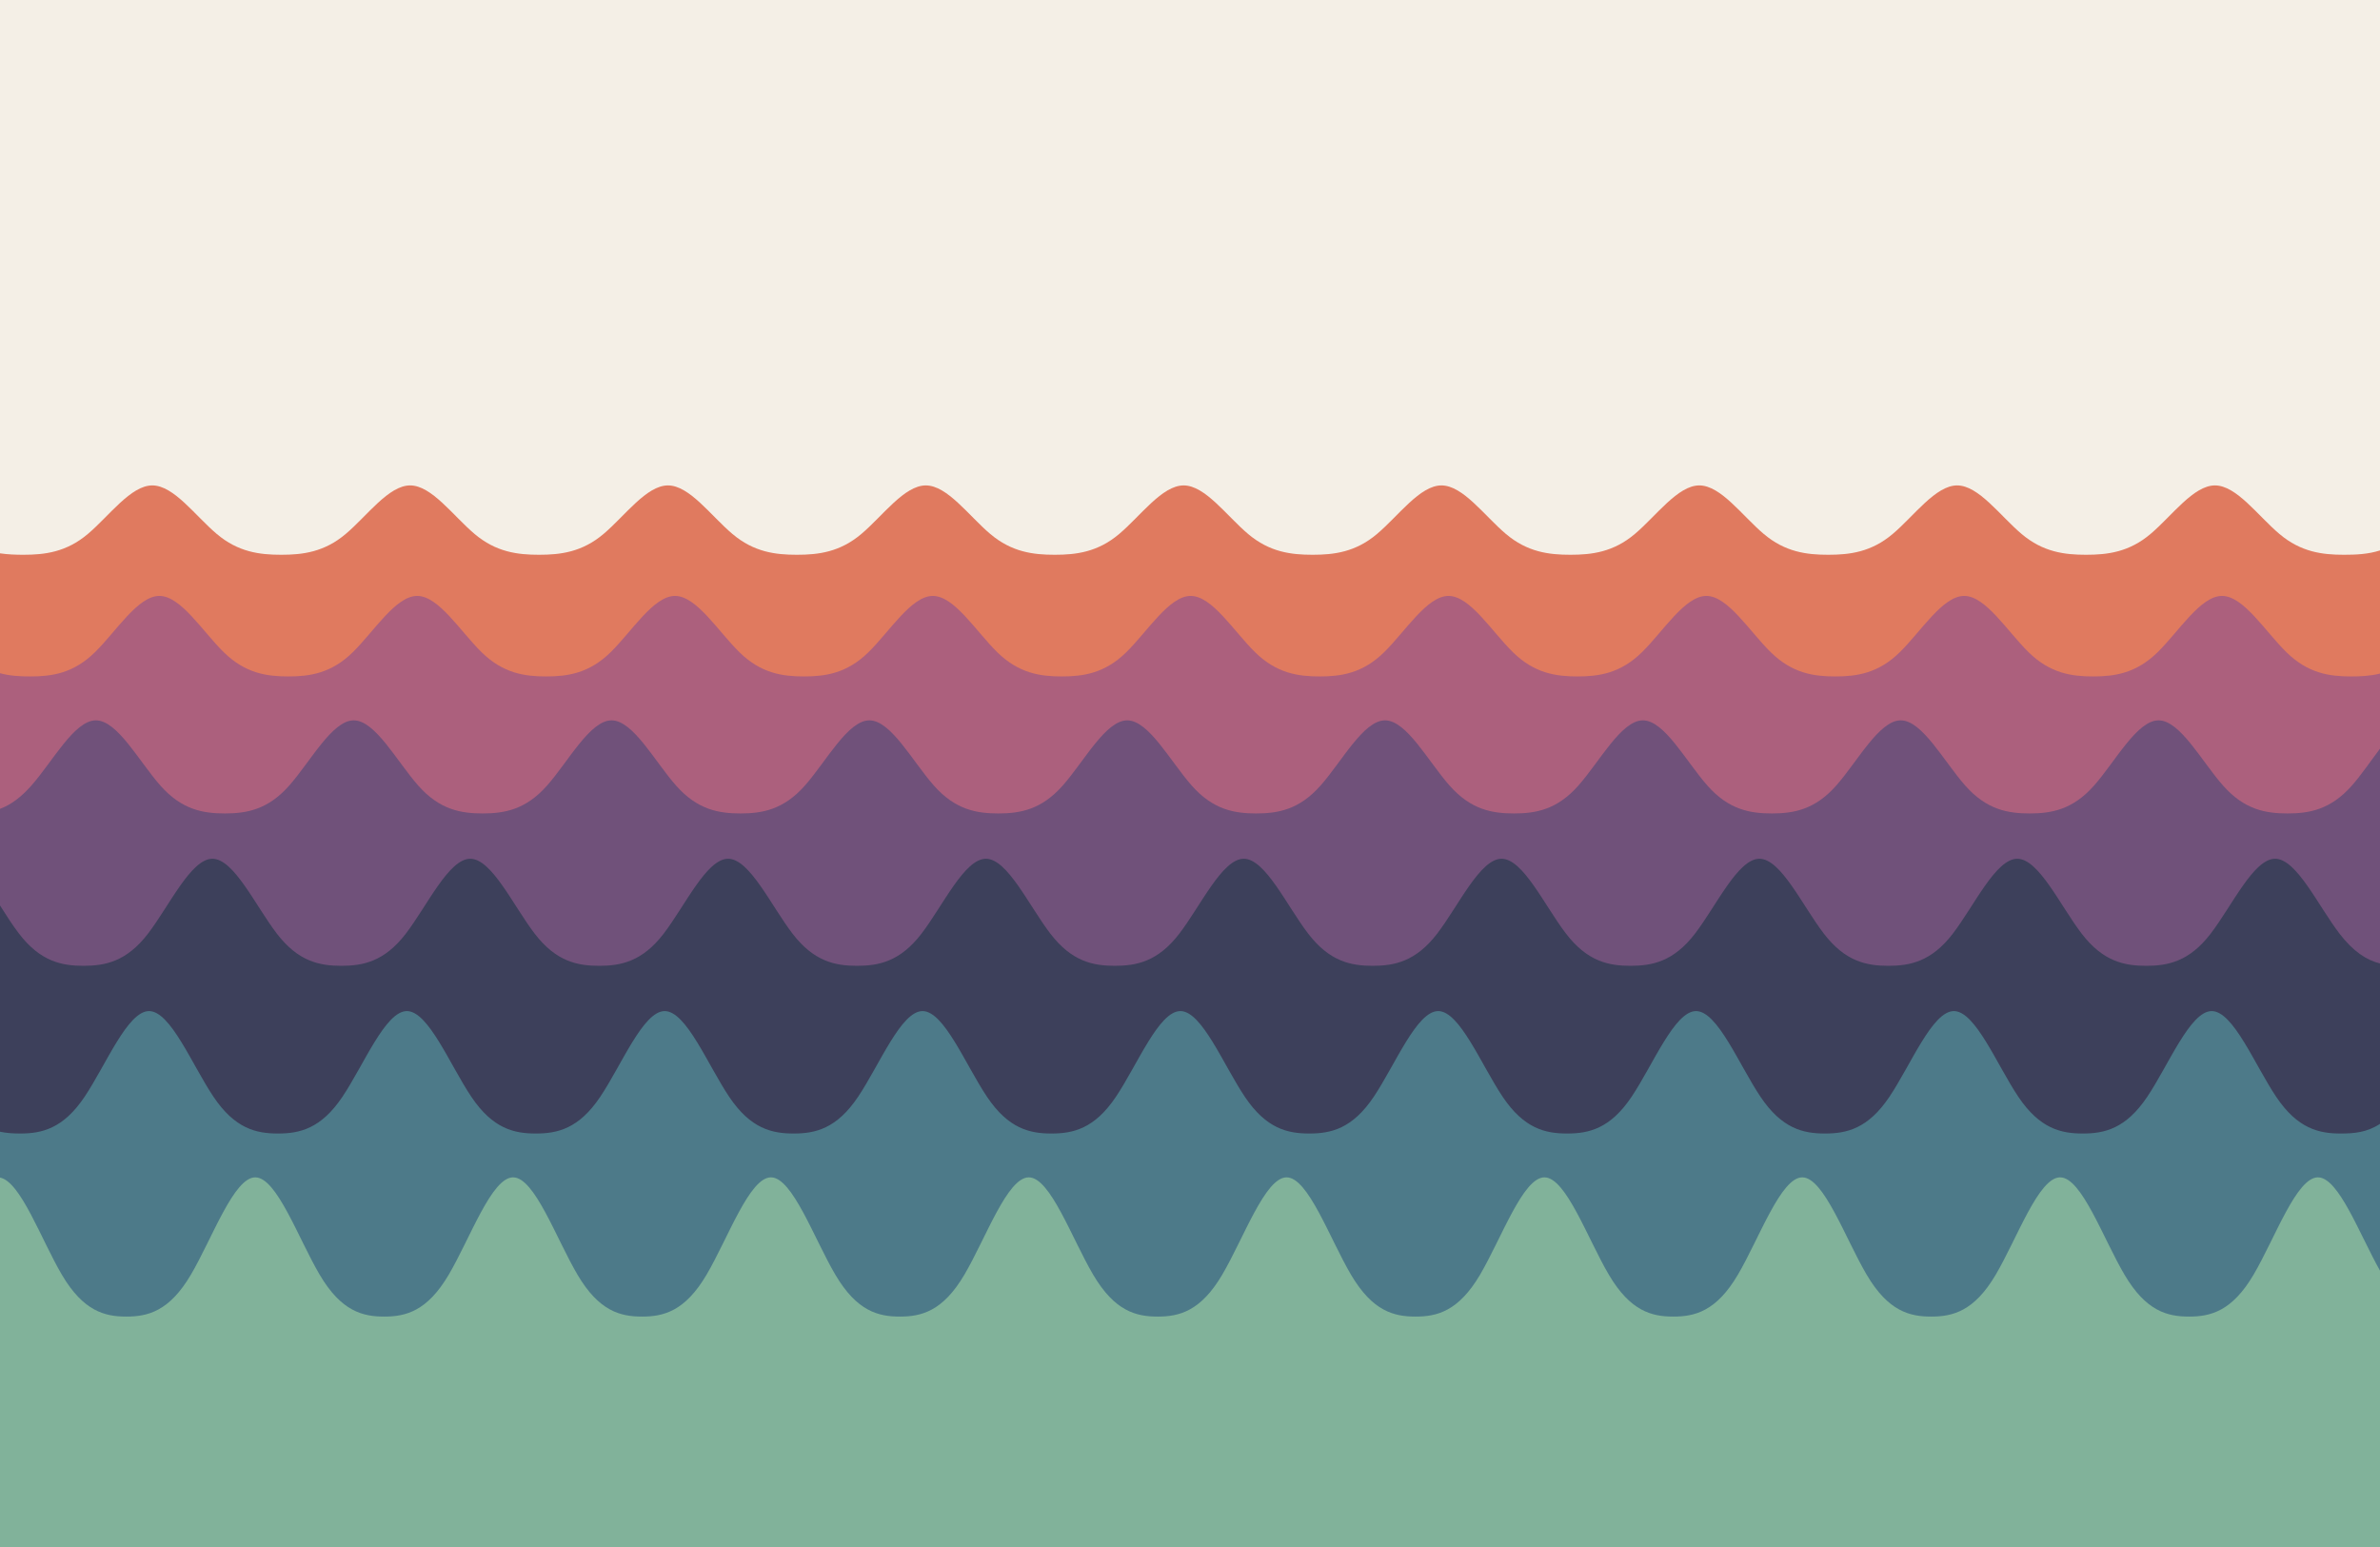
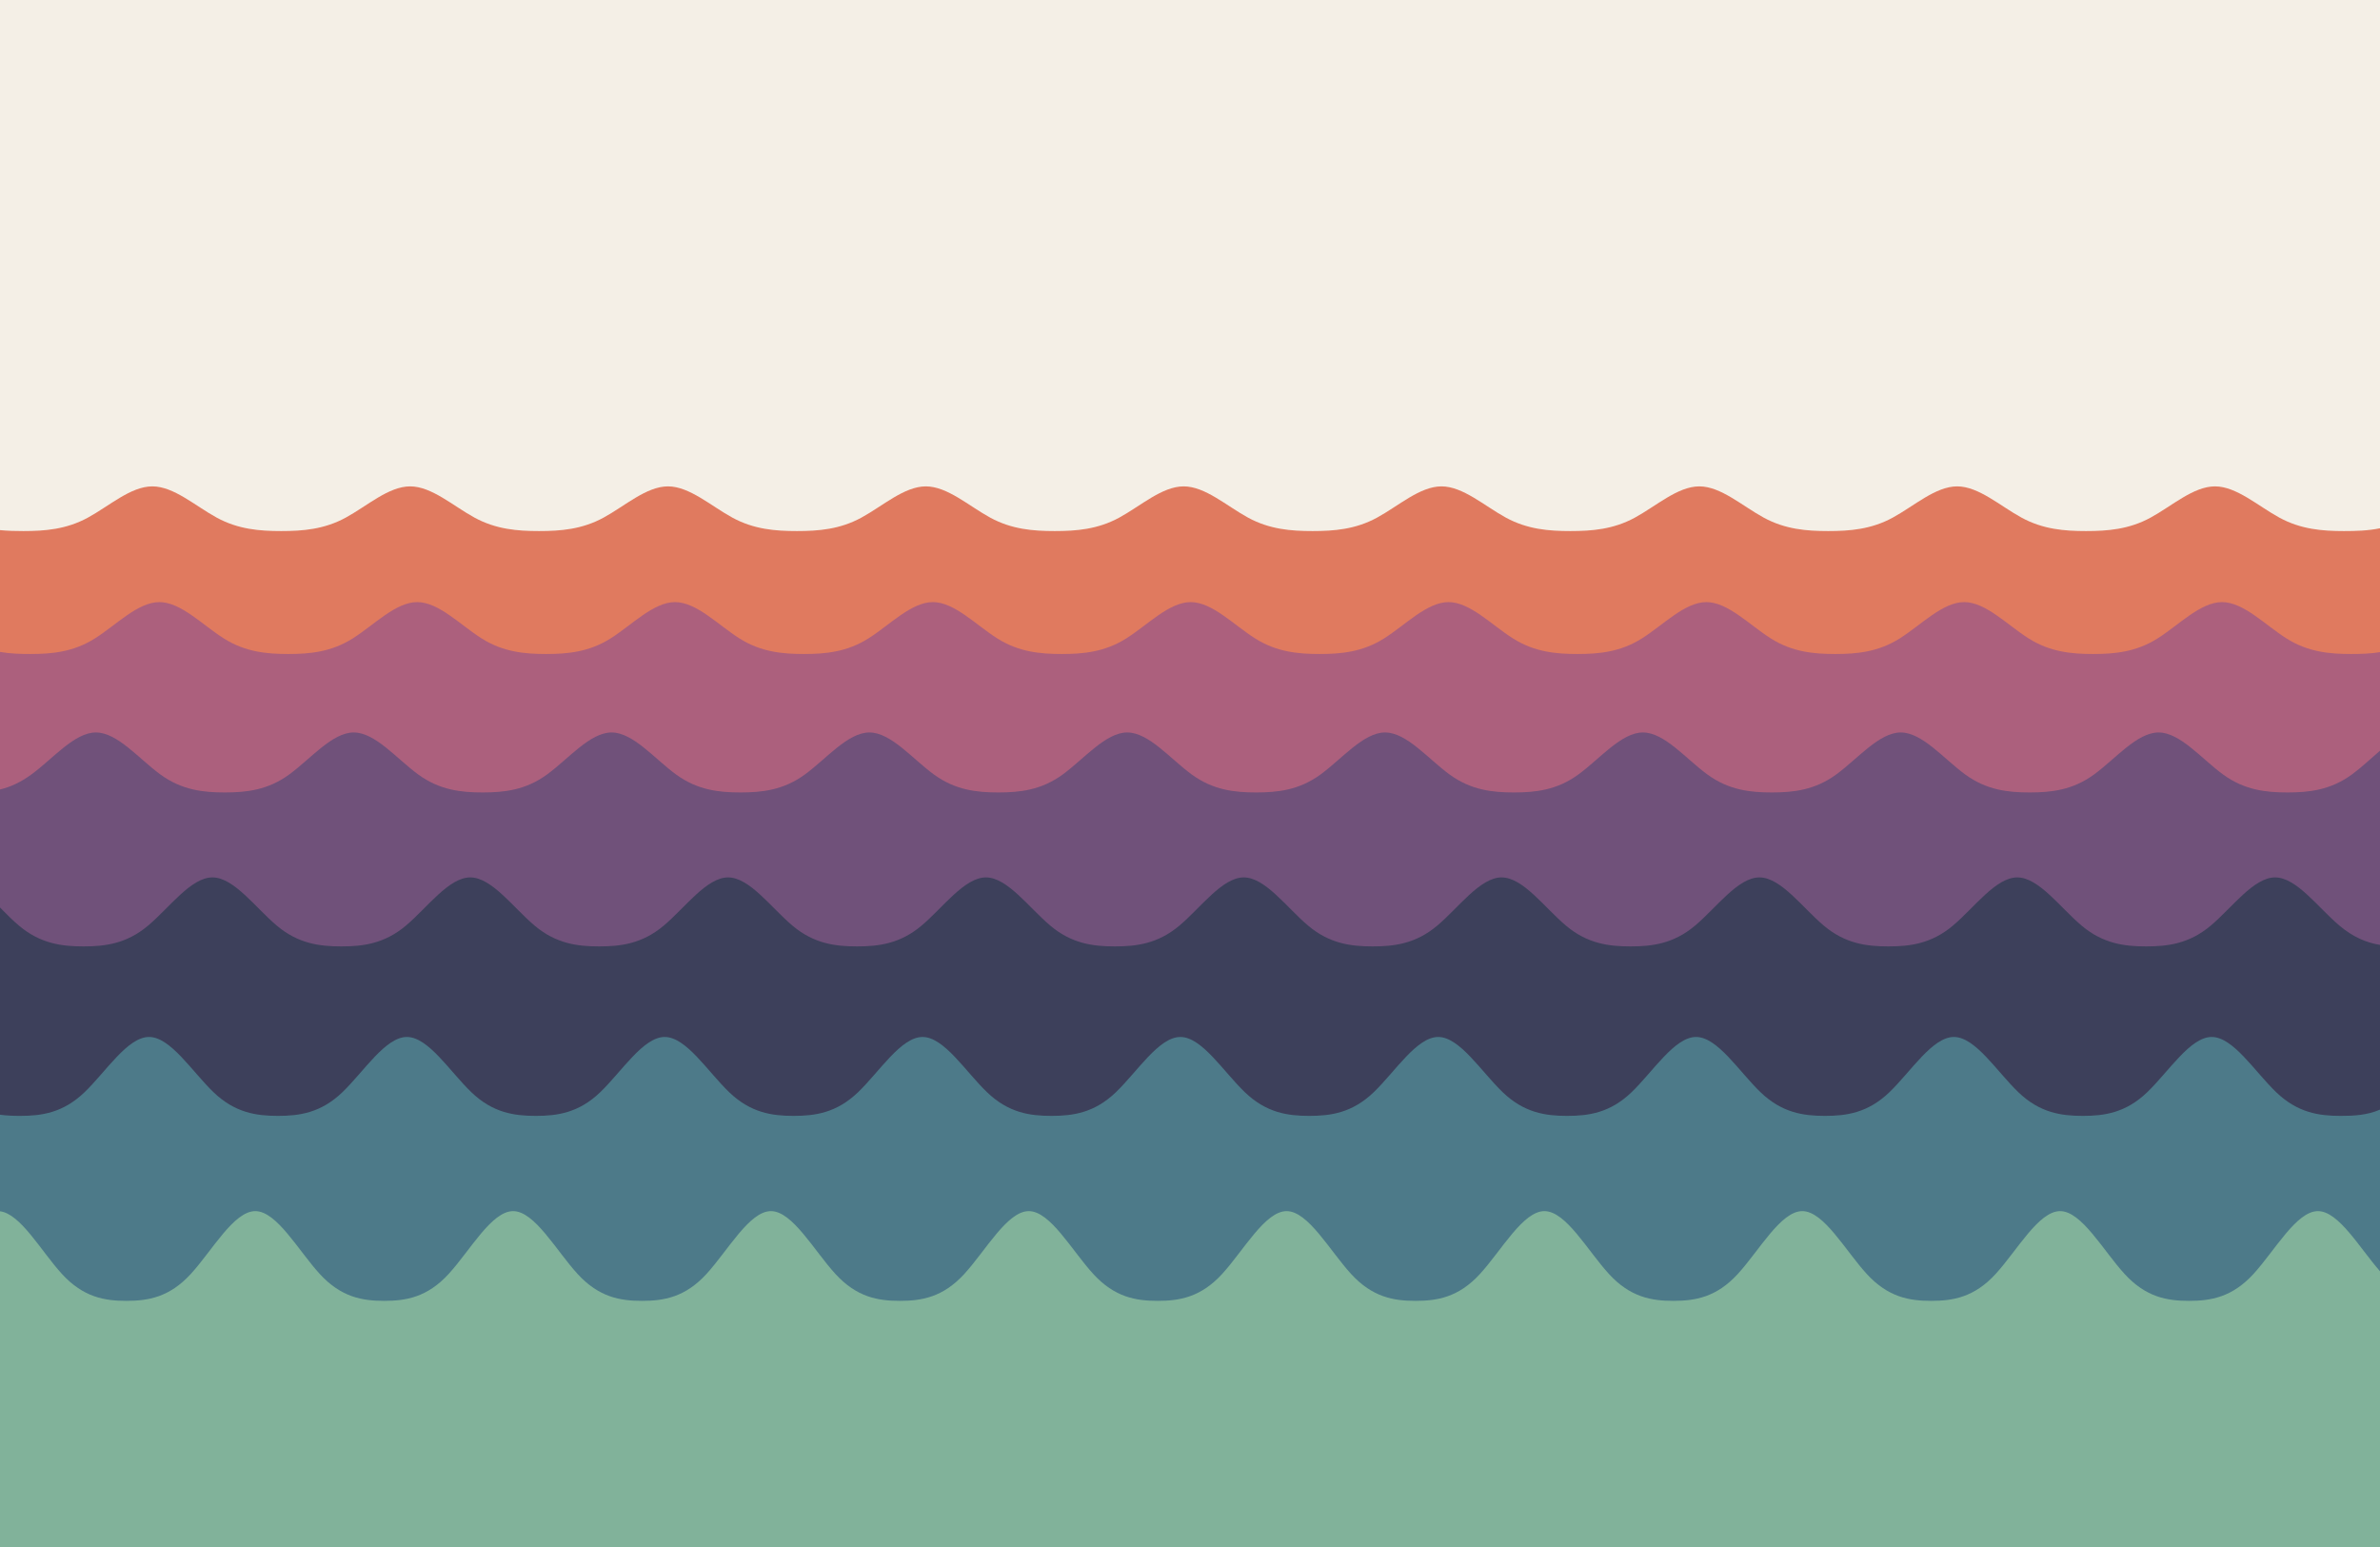
<svg xmlns="http://www.w3.org/2000/svg" width="2560" height="1664" viewBox="0 0 2560 1664">
  <rect width="2560" height="1664" fill="#f4efe6" />
-   <path d="M0 1664L0 595.18C8.39 596.42 16.77 596.73 25.16 596.73C48.27 596.73 71.38 593.88 94.49 574.35S140.71 522.13 163.83 522.13S210.05 554.82 233.16 574.35S279.38 596.73 302.49 596.73S348.71 593.88 371.83 574.35S418.05 522.13 441.16 522.13S487.38 554.82 510.49 574.35S556.71 596.73 579.83 596.73S626.05 593.88 649.16 574.35S695.38 522.13 718.49 522.13S764.71 554.82 787.83 574.35S834.05 596.73 857.16 596.73S903.38 593.88 926.49 574.35S972.71 522.13 995.83 522.13S1042.05 554.82 1065.16 574.35S1111.38 596.73 1134.49 596.73S1180.71 593.88 1203.83 574.35S1250.05 522.13 1273.16 522.13S1319.38 554.82 1342.49 574.35S1388.71 596.73 1411.83 596.73S1458.05 593.88 1481.16 574.35S1527.38 522.13 1550.49 522.13S1596.71 554.82 1619.83 574.35S1666.05 596.73 1689.16 596.73S1735.38 593.88 1758.49 574.35S1804.71 522.13 1827.83 522.13S1874.05 554.82 1897.16 574.35S1943.38 596.73 1966.49 596.73S2012.71 593.88 2035.83 574.35S2082.05 522.13 2105.16 522.13S2151.38 554.82 2174.49 574.35S2220.71 596.73 2243.83 596.73S2290.05 593.88 2313.16 574.35S2359.38 522.13 2382.49 522.13S2428.71 554.82 2451.83 574.35S2498.05 596.73 2521.16 596.73C2534.11 596.73 2547.05 596.19 2560 592.06L2560 1664Z" fill="#e07a5f" />
-   <path d="M0 1664L0 724.12C10.91 727.09 21.83 727.59 32.74 727.59C55.85 727.59 78.96 724.28 102.07 701.61S148.3 640.99 171.41 640.99S217.63 678.94 240.74 701.61S286.96 727.59 310.07 727.59S356.3 724.28 379.41 701.61S425.63 640.99 448.74 640.99S494.96 678.94 518.07 701.61S564.3 727.59 587.41 727.59S633.63 724.28 656.74 701.61S702.96 640.99 726.07 640.99S772.3 678.94 795.41 701.61S841.63 727.59 864.74 727.59S910.96 724.28 934.07 701.61S980.3 640.99 1003.41 640.99S1049.63 678.94 1072.74 701.61S1118.96 727.59 1142.07 727.59S1188.3 724.28 1211.41 701.61S1257.63 640.99 1280.74 640.99S1326.96 678.94 1350.07 701.61S1396.3 727.59 1419.41 727.59S1465.63 724.28 1488.74 701.61S1534.96 640.99 1558.07 640.99S1604.3 678.94 1627.41 701.61S1673.63 727.59 1696.74 727.59S1742.96 724.28 1766.07 701.61S1812.3 640.99 1835.41 640.99S1881.63 678.94 1904.74 701.61S1950.96 727.59 1974.07 727.59S2020.3 724.28 2043.41 701.61S2089.63 640.99 2112.74 640.99S2158.96 678.94 2182.07 701.61S2228.3 727.59 2251.41 727.59S2297.63 724.28 2320.74 701.61S2366.96 640.99 2390.07 640.99S2436.3 678.94 2459.41 701.61S2505.63 727.59 2528.74 727.59C2539.16 727.59 2549.58 727.11 2560 724.51L2560 1664Z" fill="#ac607d" />
-   <path d="M0 1664L0 870.01C11.27 865.9 22.54 857.71 33.81 844.93C56.92 818.72 80.03 774.84 103.14 774.84S149.36 818.72 172.47 844.93S218.7 874.96 241.81 874.96S288.03 871.14 311.14 844.93S357.36 774.84 380.47 774.84S426.7 818.72 449.81 844.93S496.03 874.96 519.14 874.96S565.36 871.14 588.47 844.93S634.7 774.84 657.81 774.84S704.03 818.72 727.14 844.93S773.36 874.96 796.47 874.96S842.7 871.14 865.81 844.93S912.03 774.84 935.14 774.84S981.36 818.72 1004.47 844.93S1050.7 874.96 1073.81 874.96S1120.03 871.14 1143.14 844.93S1189.36 774.84 1212.47 774.84S1258.7 818.72 1281.81 844.93S1328.03 874.96 1351.14 874.96S1397.36 871.14 1420.47 844.93S1466.7 774.84 1489.81 774.84S1536.03 818.72 1559.14 844.93S1605.36 874.96 1628.47 874.96S1674.7 871.14 1697.81 844.93S1744.03 774.84 1767.14 774.84S1813.36 818.72 1836.47 844.93S1882.7 874.96 1905.81 874.96S1952.03 871.14 1975.14 844.93S2021.36 774.84 2044.47 774.84S2090.7 818.72 2113.81 844.93S2160.03 874.96 2183.14 874.96S2229.36 871.14 2252.47 844.93S2298.7 774.84 2321.81 774.84S2368.03 818.72 2391.14 844.93S2437.36 874.96 2460.47 874.96S2506.7 871.14 2529.81 844.93C2539.87 833.51 2549.94 818.61 2560 805.3L2560 1664Z" fill="#70517a" />
-   <path d="M0 1664L0 973.9C6.83 984.72 13.66 995.39 20.49 1004.3C43.61 1034.45 66.72 1038.85 89.83 1038.85S136.05 1034.45 159.16 1004.3S205.38 923.7 228.49 923.7S274.72 974.16 297.83 1004.3S344.05 1038.85 367.16 1038.85S413.38 1034.45 436.49 1004.3S482.72 923.7 505.83 923.7S552.05 974.16 575.16 1004.3S621.38 1038.85 644.49 1038.85S690.72 1034.45 713.83 1004.3S760.05 923.7 783.16 923.7S829.38 974.16 852.49 1004.3S898.72 1038.85 921.83 1038.85S968.05 1034.45 991.16 1004.3S1037.38 923.7 1060.49 923.7S1106.72 974.16 1129.83 1004.3S1176.05 1038.85 1199.16 1038.85S1245.38 1034.45 1268.49 1004.3S1314.72 923.7 1337.83 923.7S1384.05 974.16 1407.16 1004.3S1453.38 1038.85 1476.49 1038.85S1522.72 1034.45 1545.83 1004.3S1592.05 923.7 1615.16 923.7S1661.38 974.16 1684.49 1004.3S1730.72 1038.85 1753.83 1038.85S1800.05 1034.45 1823.16 1004.3S1869.38 923.7 1892.49 923.7S1938.72 974.16 1961.83 1004.3S2008.05 1038.85 2031.16 1038.85S2077.38 1034.45 2100.49 1004.3S2146.72 923.7 2169.83 923.7S2216.05 974.16 2239.16 1004.3S2285.38 1038.85 2308.49 1038.85S2354.72 1034.45 2377.83 1004.3S2424.05 923.7 2447.16 923.7S2493.38 974.16 2516.49 1004.3C2531 1023.22 2545.5 1032.82 2560 1036.3L2560 1664Z" fill="#3d405b" />
-   <path d="M0 1664L0 1217.33C7.22 1218.82 14.43 1219.25 21.65 1219.25C44.76 1219.25 67.87 1214.22 90.98 1179.74S137.21 1087.55 160.32 1087.55S206.54 1145.26 229.65 1179.74S275.87 1219.25 298.98 1219.25S345.21 1214.22 368.32 1179.74S414.54 1087.55 437.65 1087.55S483.87 1145.26 506.98 1179.74S553.21 1219.25 576.32 1219.25S622.54 1214.22 645.65 1179.74S691.87 1087.55 714.98 1087.55S761.21 1145.26 784.32 1179.74S830.54 1219.25 853.65 1219.25S899.87 1214.22 922.98 1179.74S969.21 1087.55 992.32 1087.55S1038.54 1145.26 1061.65 1179.74S1107.87 1219.25 1130.98 1219.25S1177.21 1214.22 1200.32 1179.74S1246.54 1087.55 1269.65 1087.55S1315.87 1145.26 1338.98 1179.74S1385.21 1219.25 1408.32 1219.25S1454.54 1214.22 1477.65 1179.74S1523.87 1087.55 1546.98 1087.55S1593.21 1145.26 1616.32 1179.74S1662.54 1219.25 1685.65 1219.25S1731.87 1214.22 1754.98 1179.74S1801.21 1087.55 1824.32 1087.55S1870.54 1145.26 1893.65 1179.74S1939.87 1219.25 1962.98 1219.25S2009.21 1214.22 2032.32 1179.74S2078.54 1087.55 2101.65 1087.55S2147.87 1145.26 2170.98 1179.74S2217.21 1219.25 2240.32 1219.25S2286.54 1214.22 2309.65 1179.74S2355.87 1087.55 2378.98 1087.55S2425.21 1145.26 2448.32 1179.74S2494.54 1219.25 2517.65 1219.25C2531.77 1219.25 2545.88 1218.18 2560 1208.85L2560 1664Z" fill="#4d7a89" />
-   <path d="M0 1664L0 1266.66C22.2 1270.87 44.39 1333.57 66.59 1371.23C89.7 1410.44 112.81 1416.16 135.92 1416.16S182.14 1410.44 205.25 1371.23S251.48 1266.4 274.59 1266.4S320.81 1332.02 343.92 1371.23S390.14 1416.16 413.25 1416.16S459.48 1410.44 482.59 1371.23S528.81 1266.4 551.92 1266.4S598.14 1332.02 621.25 1371.23S667.48 1416.16 690.59 1416.16S736.81 1410.44 759.92 1371.23S806.14 1266.4 829.25 1266.4S875.48 1332.02 898.59 1371.23S944.81 1416.16 967.92 1416.16S1014.14 1410.44 1037.25 1371.23S1083.48 1266.4 1106.59 1266.4S1152.81 1332.02 1175.92 1371.23S1222.14 1416.16 1245.25 1416.16S1291.48 1410.44 1314.59 1371.23S1360.81 1266.4 1383.92 1266.4S1430.14 1332.02 1453.25 1371.23S1499.48 1416.16 1522.59 1416.16S1568.81 1410.44 1591.92 1371.23S1638.14 1266.4 1661.25 1266.4S1707.48 1332.02 1730.59 1371.23S1776.81 1416.16 1799.92 1416.16S1846.14 1410.44 1869.25 1371.23S1915.48 1266.4 1938.59 1266.4S1984.81 1332.02 2007.92 1371.23S2054.14 1416.16 2077.25 1416.16S2123.48 1410.44 2146.59 1371.23S2192.81 1266.4 2215.92 1266.4S2262.14 1332.02 2285.25 1371.23S2331.48 1416.16 2354.59 1416.16S2400.81 1410.44 2423.92 1371.23S2470.14 1266.4 2493.25 1266.4C2515.5 1266.4 2537.75 1327.29 2560 1366.74L2560 1664Z" fill="#81b29a" />
+   <path d="M0 1664L0 570.23C8.39 571.04 16.77 571.23 25.16 571.23C48.27 571.23 71.38 569.4 94.49 556.81S140.71 523.16 163.83 523.16S210.05 544.22 233.16 556.81S279.38 571.23 302.49 571.23S348.71 569.4 371.83 556.81S418.05 523.16 441.16 523.16S487.38 544.22 510.49 556.81S556.71 571.23 579.83 571.23S626.05 569.4 649.16 556.81S695.38 523.16 718.49 523.16S764.71 544.22 787.83 556.81S834.05 571.23 857.16 571.23S903.38 569.4 926.49 556.81S972.71 523.16 995.83 523.16S1042.05 544.22 1065.16 556.81S1111.38 571.23 1134.49 571.23S1180.71 569.4 1203.83 556.81S1250.05 523.16 1273.16 523.16S1319.38 544.22 1342.49 556.81S1388.71 571.23 1411.83 571.23S1458.05 569.4 1481.16 556.81S1527.38 523.16 1550.49 523.16S1596.71 544.22 1619.83 556.81S1666.05 571.23 1689.16 571.23S1735.38 569.4 1758.49 556.81S1804.71 523.16 1827.83 523.16S1874.05 544.22 1897.16 556.81S1943.38 571.23 1966.49 571.23S2012.71 569.4 2035.83 556.81S2082.05 523.16 2105.16 523.16S2151.38 544.22 2174.49 556.81S2220.71 571.23 2243.83 571.23S2290.05 569.4 2313.16 556.81S2359.38 523.16 2382.49 523.16S2428.71 544.22 2451.83 556.81S2498.05 571.23 2521.16 571.23C2534.11 571.23 2547.05 570.89 2560 568.22L2560 1664Z" fill="#e07a5f" />
+   <path d="M0 1664L0 701.23C10.91 703.14 21.83 703.46 32.74 703.46C55.85 703.46 78.96 701.33 102.07 686.72S148.3 647.65 171.41 647.65S217.63 672.11 240.74 686.72S286.96 703.46 310.07 703.46S356.3 701.33 379.41 686.72S425.63 647.65 448.74 647.65S494.96 672.11 518.07 686.72S564.3 703.46 587.41 703.46S633.63 701.33 656.74 686.72S702.96 647.65 726.07 647.65S772.3 672.11 795.41 686.72S841.63 703.46 864.74 703.46S910.96 701.33 934.07 686.72S980.3 647.65 1003.41 647.65S1049.63 672.11 1072.74 686.72S1118.96 703.46 1142.07 703.46S1188.3 701.33 1211.41 686.72S1257.63 647.65 1280.74 647.65S1326.96 672.11 1350.07 686.72S1396.3 703.46 1419.41 703.46S1465.63 701.33 1488.74 686.72S1534.96 647.65 1558.07 647.65S1604.3 672.11 1627.41 686.72S1673.63 703.46 1696.74 703.46S1742.96 701.33 1766.07 686.72S1812.3 647.65 1835.41 647.65S1881.63 672.11 1904.74 686.72S1950.96 703.46 1974.07 703.46S2020.3 701.33 2043.41 686.72S2089.63 647.65 2112.74 647.65S2158.96 672.11 2182.07 686.72S2228.3 703.46 2251.41 703.46S2297.63 701.33 2320.74 686.72S2366.96 647.65 2390.07 647.65S2436.3 672.11 2459.41 686.72S2505.63 703.46 2528.74 703.46C2539.16 703.46 2549.58 703.16 2560 701.48L2560 1664Z" fill="#ac607d" />
+   <path d="M0 1664L0 849.19C11.27 846.54 22.54 841.26 33.81 833.02C56.92 816.13 80.03 787.86 103.14 787.86S149.36 816.13 172.47 833.02S218.7 852.38 241.81 852.38S288.03 849.92 311.14 833.02S357.36 787.86 380.47 787.86S426.7 816.13 449.81 833.02S496.03 852.38 519.14 852.38S565.36 849.92 588.47 833.02S634.7 787.86 657.81 787.86S704.03 816.13 727.14 833.02S773.36 852.38 796.47 852.38S842.7 849.92 865.81 833.02S912.03 787.86 935.14 787.86S981.36 816.13 1004.47 833.02S1050.7 852.38 1073.81 852.38S1120.03 849.92 1143.14 833.02S1189.36 787.86 1212.47 787.86S1258.7 816.13 1281.81 833.02S1328.03 852.38 1351.14 852.38S1397.36 849.92 1420.47 833.02S1466.7 787.86 1489.81 787.86S1536.03 816.13 1559.14 833.02S1605.36 852.38 1628.47 852.38S1674.7 849.92 1697.81 833.02S1744.03 787.86 1767.14 787.86S1813.36 816.13 1836.47 833.02S1882.7 852.38 1905.81 852.38S1952.03 849.92 1975.14 833.02S2021.36 787.86 2044.47 787.86S2090.7 816.13 2113.81 833.02S2160.03 852.38 2183.14 852.38S2229.36 849.92 2252.47 833.02S2298.7 787.86 2321.81 787.86S2368.03 816.13 2391.14 833.02S2437.36 852.38 2460.47 852.38S2506.7 849.92 2529.81 833.02C2539.87 825.67 2549.94 816.07 2560 807.48L2560 1664Z" fill="#70517a" />
+   <path d="M0 1664L0 976.13C6.83 983.1 13.66 989.98 20.49 995.72C43.61 1015.15 66.72 1017.98 89.83 1017.98S136.05 1015.15 159.16 995.72S205.38 943.77 228.49 943.77S274.72 976.29 297.83 995.72S344.05 1017.98 367.16 1017.98S413.38 1015.15 436.49 995.72S482.72 943.77 505.83 943.77S552.05 976.29 575.16 995.72S621.38 1017.98 644.49 1017.98S690.72 1015.15 713.83 995.72S760.05 943.77 783.16 943.77S829.38 976.29 852.49 995.72S898.72 1017.98 921.83 1017.98S968.05 1015.15 991.16 995.72S1037.38 943.77 1060.49 943.77S1106.72 976.29 1129.83 995.72S1176.05 1017.98 1199.16 1017.98S1245.38 1015.15 1268.49 995.72S1314.72 943.77 1337.83 943.77S1384.05 976.29 1407.16 995.72S1453.38 1017.98 1476.49 1017.98S1522.72 1015.15 1545.83 995.72S1592.05 943.77 1615.16 943.77S1661.38 976.29 1684.49 995.72S1730.72 1017.98 1753.83 1017.98S1800.05 1015.15 1823.16 995.72S1869.38 943.77 1892.49 943.77S1938.72 976.29 1961.83 995.72S2008.05 1017.98 2031.16 1017.98S2077.38 1015.15 2100.49 995.72S2146.72 943.77 2169.83 943.77S2216.05 976.29 2239.16 995.72S2285.38 1017.98 2308.49 1017.98S2354.72 1015.15 2377.83 995.72S2424.05 943.77 2447.16 943.77S2493.38 976.29 2516.49 995.72C2531 1007.91 2545.5 1014.09 2560 1016.34L2560 1664Z" fill="#3d405b" />
+   <path d="M0 1664L0 1199.03C7.22 1199.99 14.43 1200.27 21.65 1200.27C44.76 1200.27 67.87 1197.03 90.98 1174.81S137.21 1115.4 160.32 1115.4S206.54 1152.59 229.65 1174.81S275.87 1200.27 298.98 1200.27S345.21 1197.03 368.32 1174.81S414.54 1115.4 437.65 1115.4S483.87 1152.59 506.98 1174.81S553.21 1200.27 576.32 1200.27S622.54 1197.03 645.65 1174.81S691.87 1115.4 714.98 1115.4S761.21 1152.59 784.32 1174.81S830.54 1200.27 853.65 1200.27S899.87 1197.03 922.98 1174.81S969.21 1115.4 992.32 1115.4S1038.54 1152.59 1061.65 1174.81S1107.87 1200.27 1130.98 1200.27S1177.21 1197.03 1200.32 1174.81S1246.54 1115.4 1269.65 1115.4S1315.87 1152.59 1338.98 1174.81S1385.21 1200.27 1408.32 1200.27S1454.54 1197.03 1477.65 1174.81S1523.87 1115.4 1546.98 1115.4S1593.21 1152.59 1616.32 1174.81S1662.54 1200.27 1685.65 1200.27S1731.87 1197.03 1754.98 1174.81S1801.21 1115.4 1824.32 1115.4S1870.54 1152.59 1893.65 1174.81S1939.87 1200.27 1962.98 1200.27S2009.21 1197.03 2032.32 1174.81S2078.54 1115.4 2101.65 1115.4S2147.87 1152.59 2170.98 1174.81S2217.21 1200.27 2240.32 1200.27S2286.54 1197.03 2309.65 1174.81S2355.87 1115.4 2378.98 1115.4S2425.21 1152.59 2448.32 1174.81S2494.54 1200.27 2517.65 1200.27C2531.77 1200.27 2545.88 1199.58 2560 1193.57L2560 1664Z" fill="#4d7a89" />
+   <path d="M0 1664L0 1302.89C22.2 1305.61 44.39 1346.02 66.59 1370.29C89.7 1395.55 112.81 1399.24 135.92 1399.24S182.14 1395.55 205.25 1370.29S251.48 1302.73 274.59 1302.73S320.81 1345.02 343.92 1370.29S390.14 1399.24 413.25 1399.24S459.48 1395.55 482.59 1370.29S528.81 1302.73 551.92 1302.73S598.14 1345.02 621.25 1370.29S667.48 1399.24 690.59 1399.24S736.81 1395.55 759.92 1370.29S806.14 1302.73 829.25 1302.73S875.48 1345.02 898.59 1370.29S944.81 1399.24 967.92 1399.24S1014.14 1395.55 1037.25 1370.29S1083.48 1302.73 1106.59 1302.73S1152.81 1345.02 1175.92 1370.29S1222.14 1399.24 1245.25 1399.24S1291.48 1395.55 1314.59 1370.29S1360.81 1302.73 1383.92 1302.73S1430.14 1345.02 1453.25 1370.29S1499.48 1399.24 1522.59 1399.24S1568.81 1395.55 1591.92 1370.29S1638.14 1302.73 1661.25 1302.73S1707.48 1345.02 1730.59 1370.29S1776.81 1399.24 1799.92 1399.24S1846.14 1395.55 1869.25 1370.29S1915.48 1302.73 1938.59 1302.73S1984.81 1345.02 2007.92 1370.29S2054.14 1399.24 2077.25 1399.24S2123.48 1395.55 2146.59 1370.29S2192.81 1302.73 2215.92 1302.73S2262.14 1345.02 2285.25 1370.29S2331.48 1399.24 2354.59 1399.24S2400.81 1395.55 2423.92 1370.29S2470.14 1302.73 2493.25 1302.73C2515.5 1302.73 2537.75 1341.97 2560 1367.39L2560 1664Z" fill="#81b29a" />
</svg>
